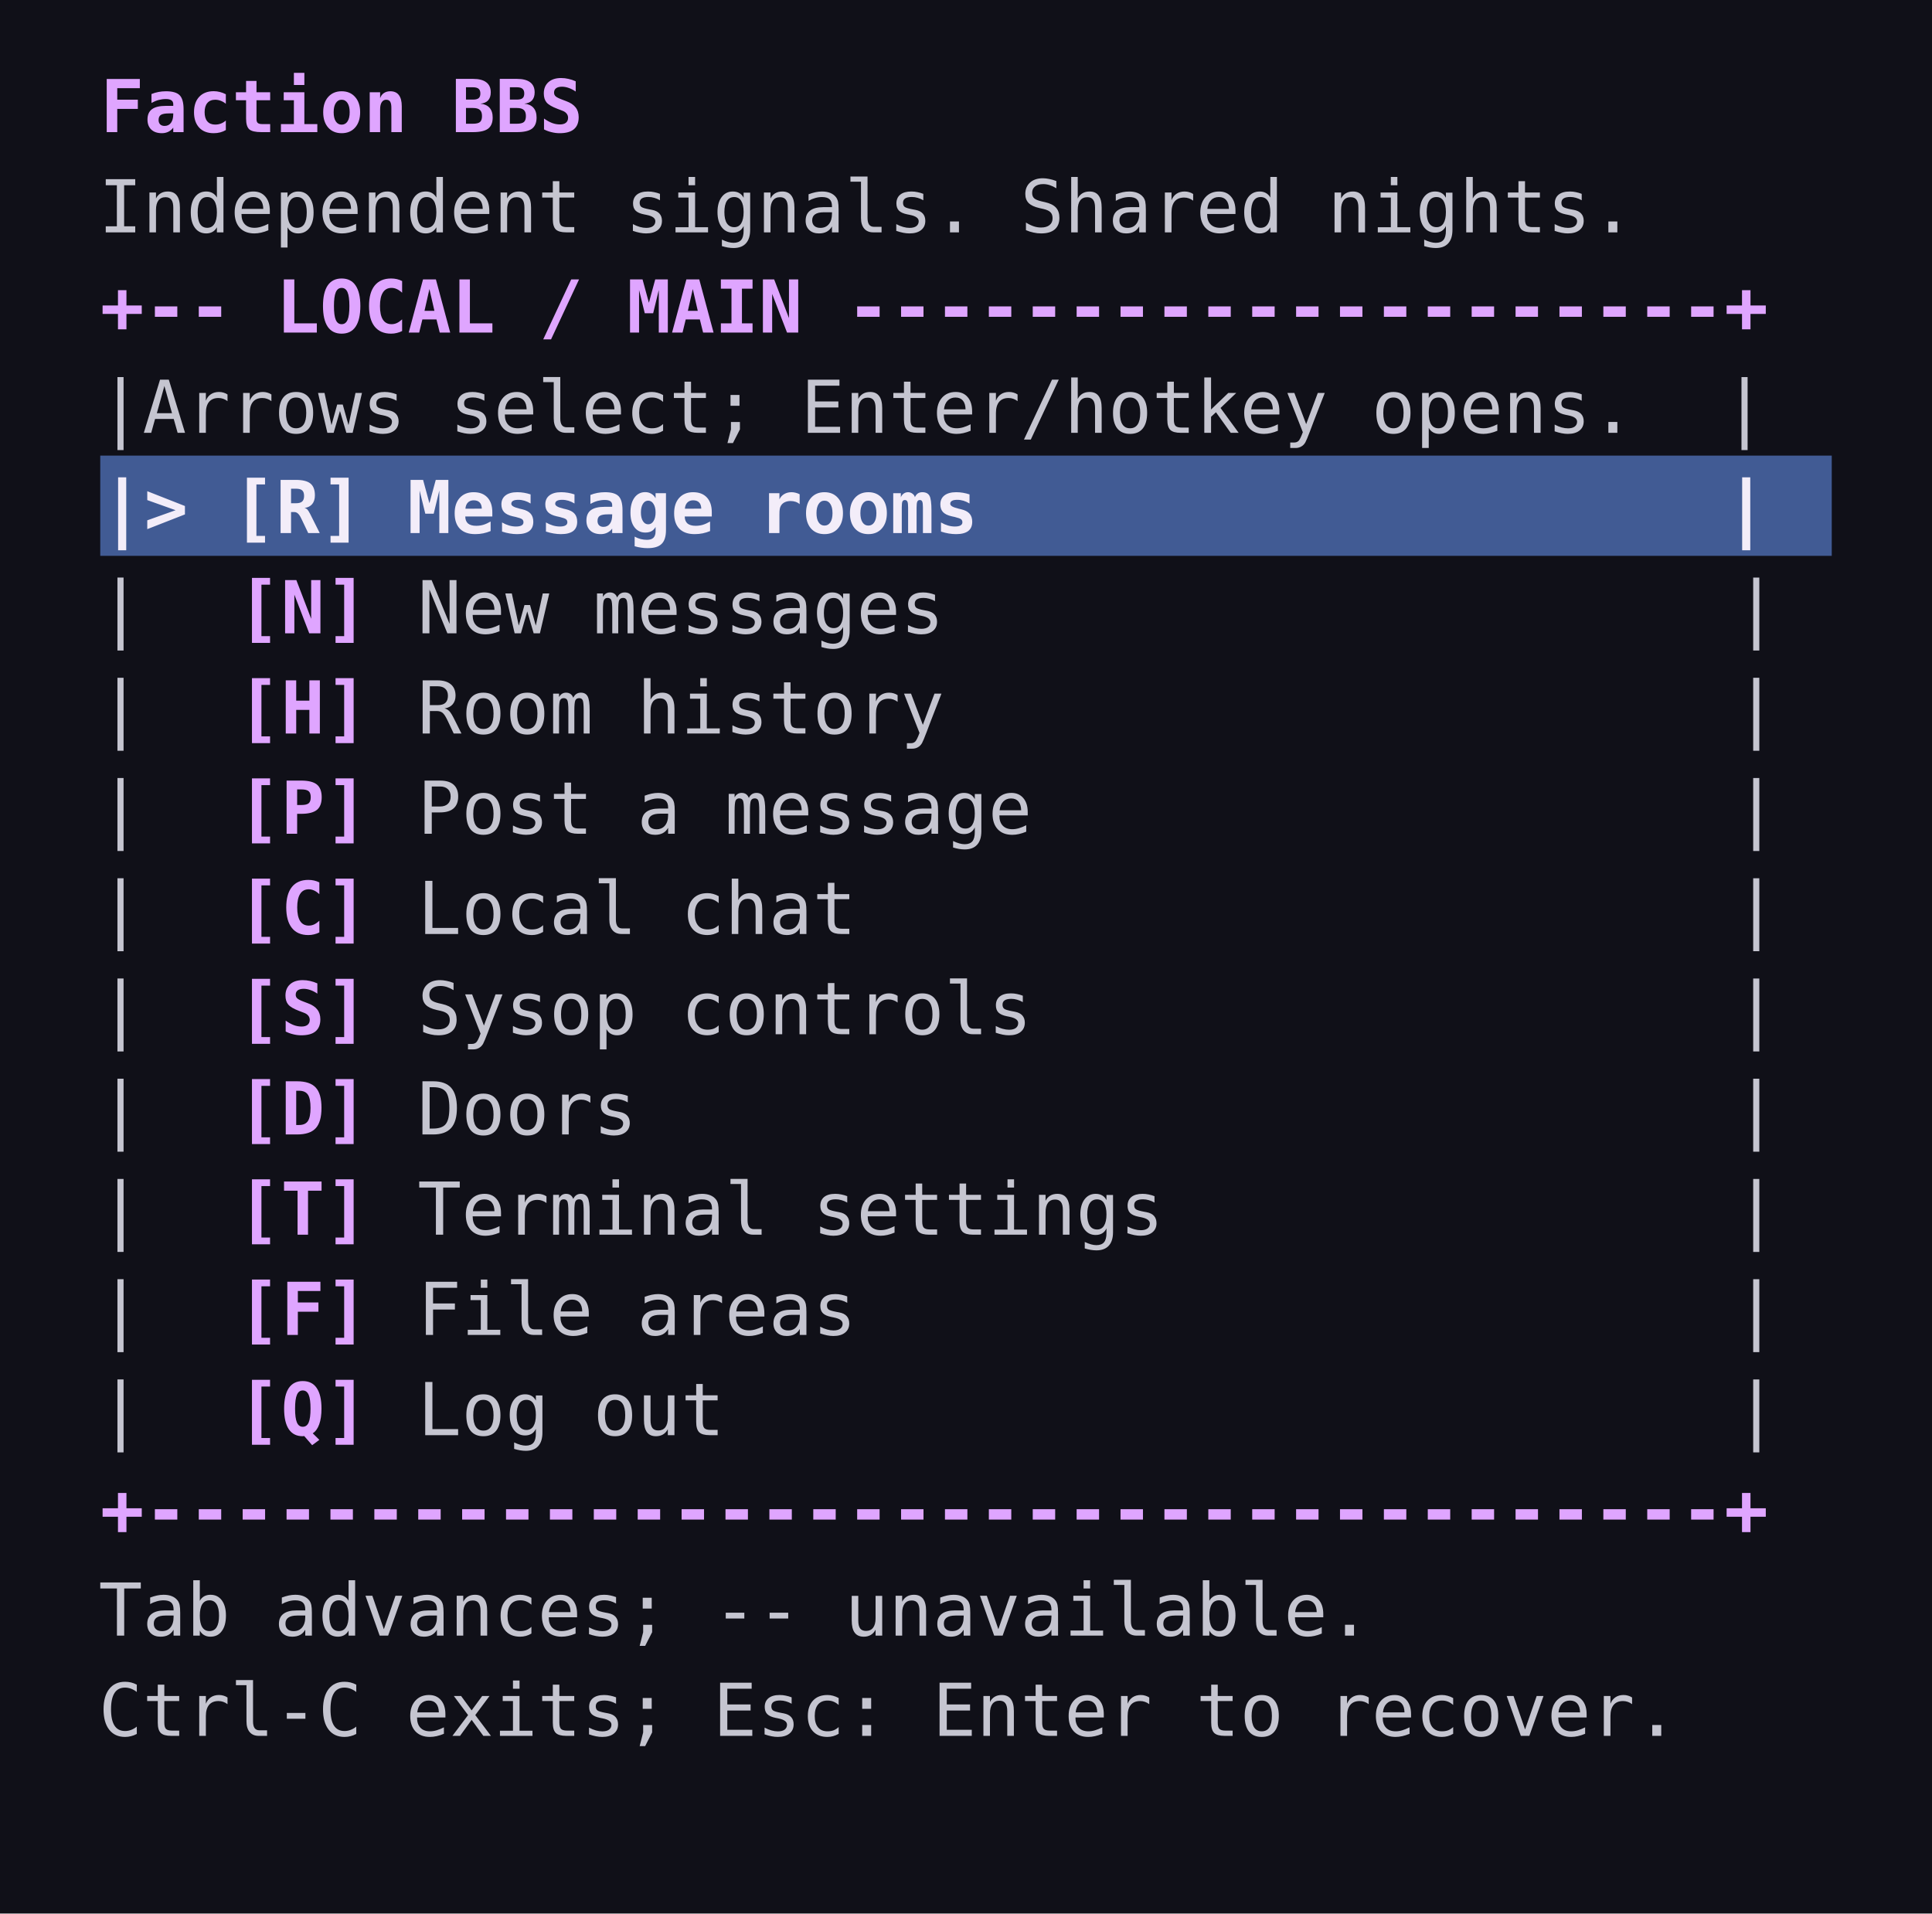
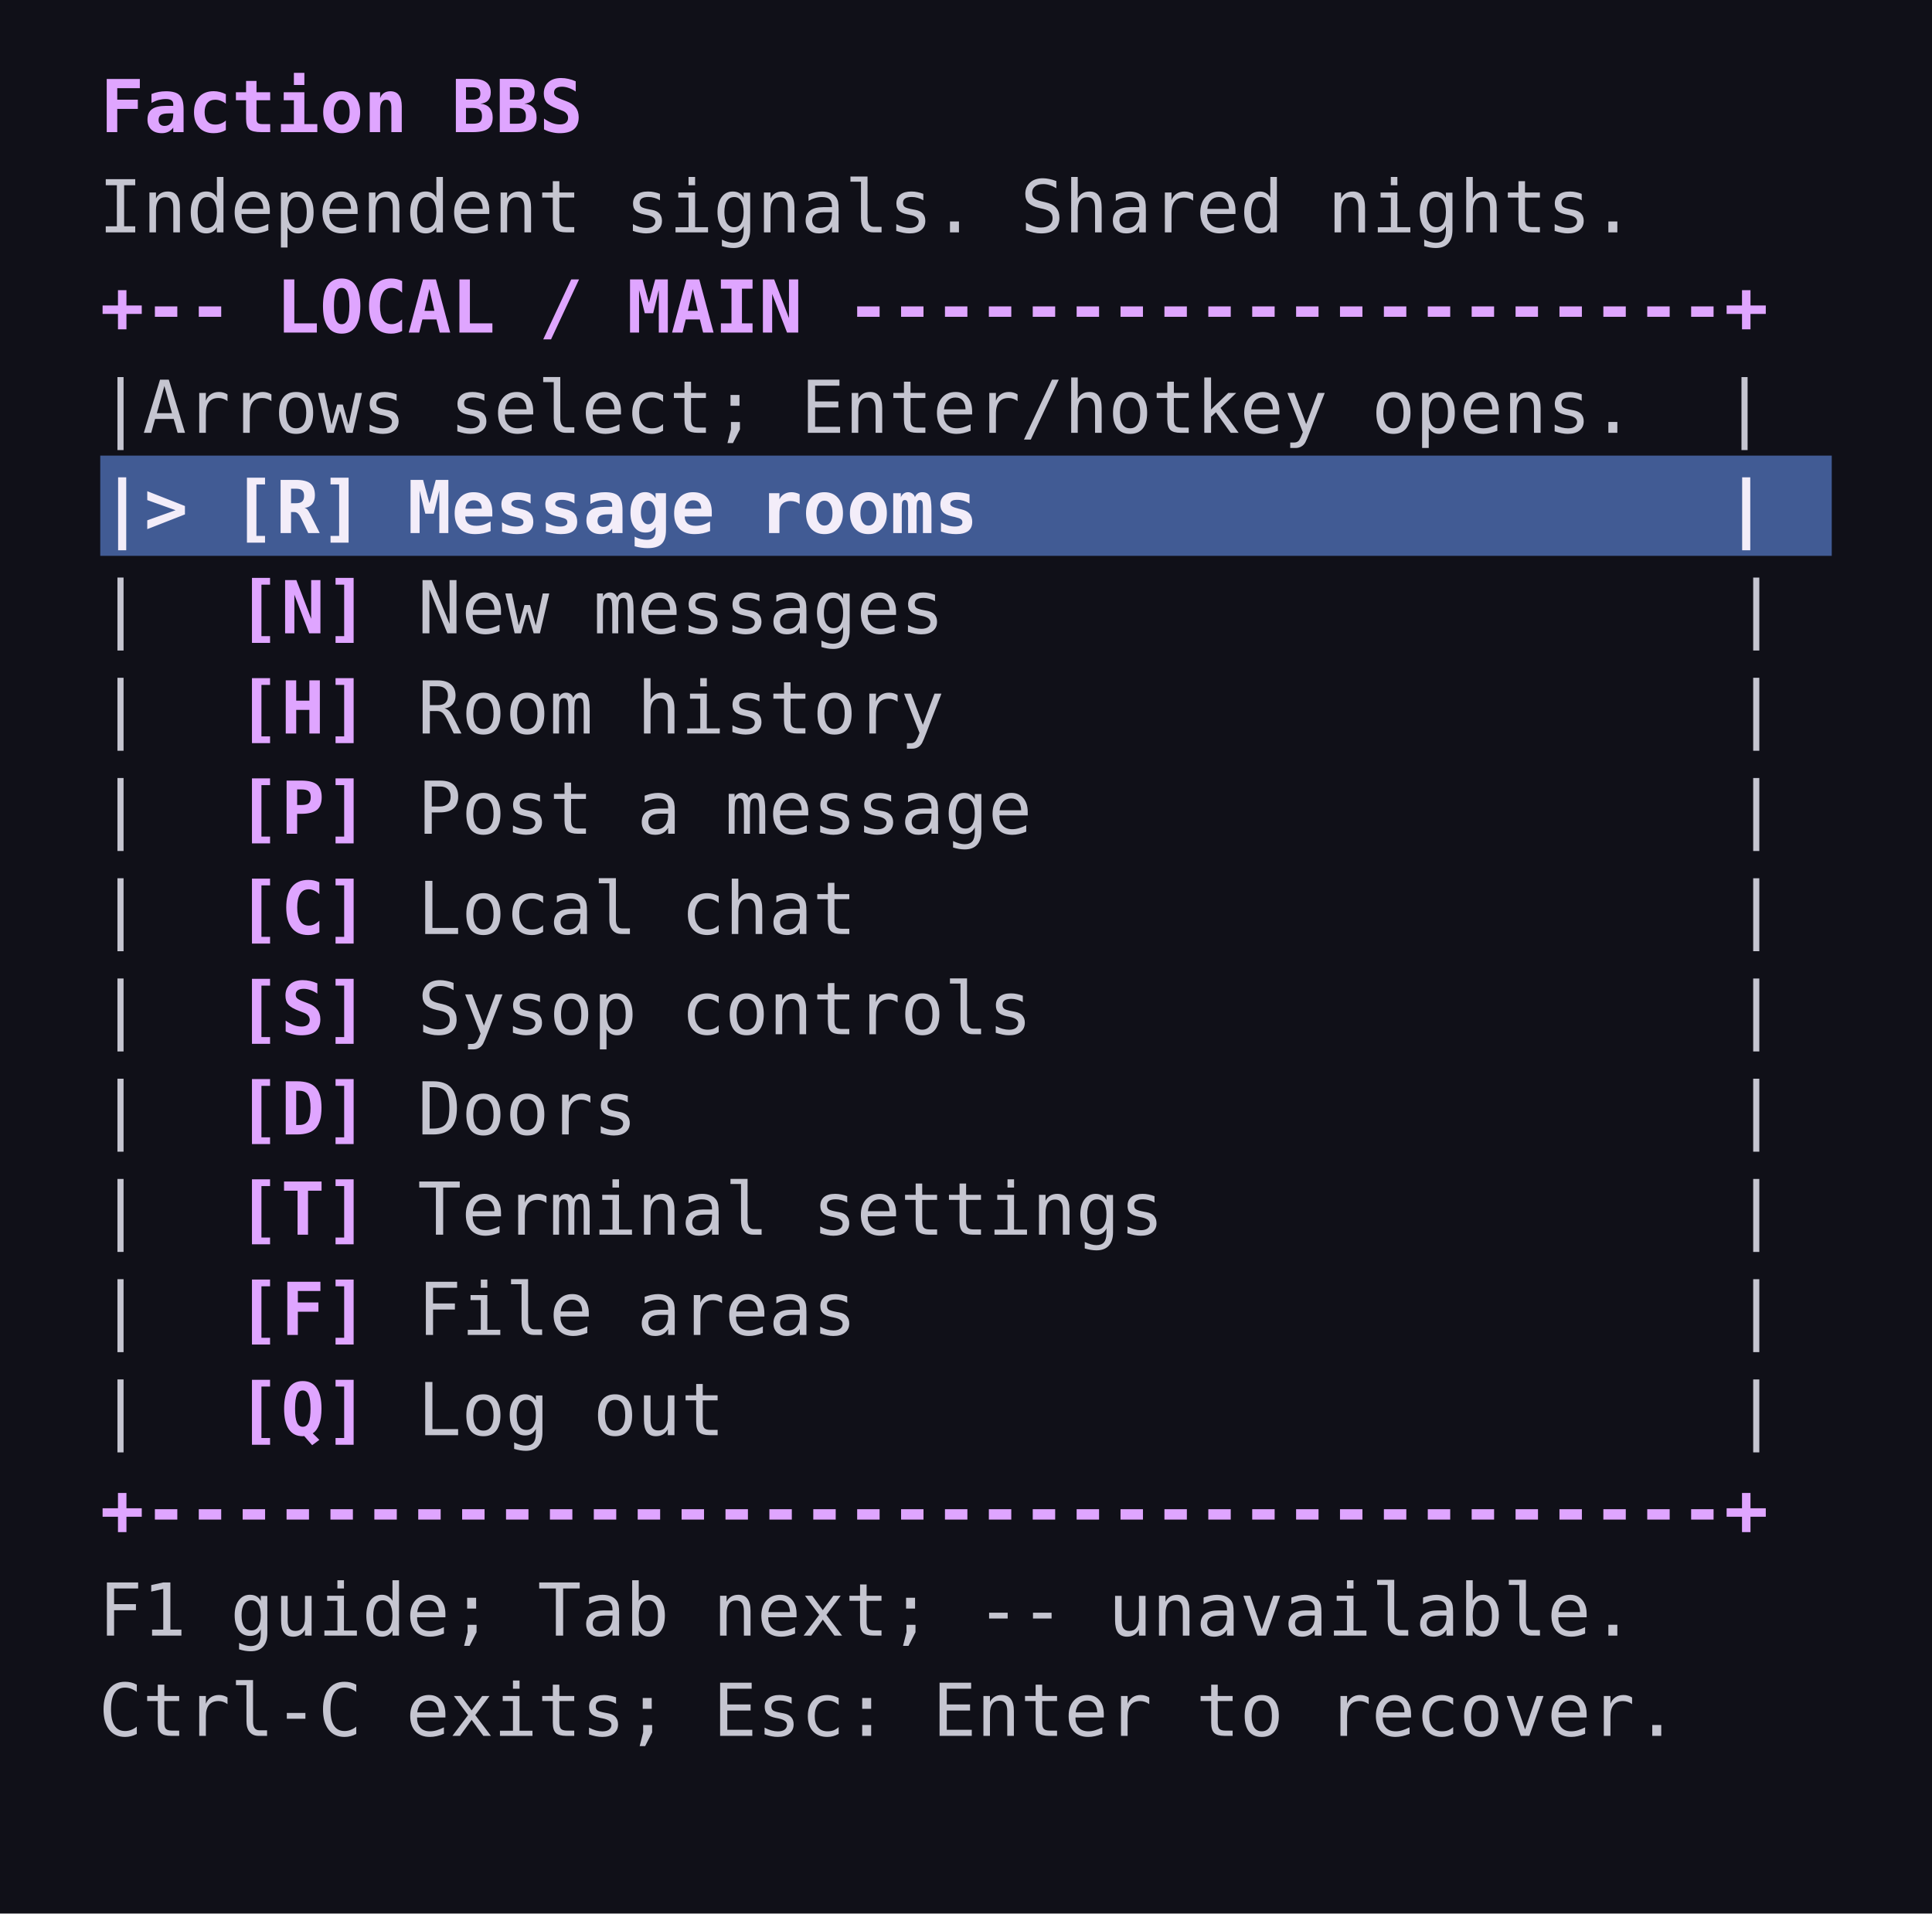
<svg xmlns="http://www.w3.org/2000/svg" width="424" height="420" viewBox="0 0 424 420" role="img" aria-labelledby="title description">
  <rect width="424" height="420" fill="#101018" />
  <text x="22" y="29" fill="#dfa5ff" font-family="monospace" font-size="16" font-weight="700" xml:space="preserve" textLength="380" lengthAdjust="spacingAndGlyphs">Faction BBS                           </text>
  <text x="12" y="51" fill="#c5c5d0" font-family="monospace" font-size="16" font-weight="400" xml:space="preserve" textLength="400" lengthAdjust="spacingAndGlyphs"> Independent signals. Shared nights.    </text>
  <text x="22" y="73" fill="#dfa5ff" font-family="monospace" font-size="16" font-weight="700" xml:space="preserve" textLength="380" lengthAdjust="spacingAndGlyphs">+-- LOCAL / MAIN --------------------+</text>
  <text x="12" y="95" fill="#c5c5d0" font-family="monospace" font-size="16" font-weight="400" xml:space="preserve" textLength="400" lengthAdjust="spacingAndGlyphs"> |Arrows select; Enter/hotkey opens.  | </text>
  <rect x="22" y="100" width="380" height="22" fill="#415b94" />
  <text x="22" y="117" fill="#f3edf9" font-family="monospace" font-size="16" font-weight="700" xml:space="preserve" textLength="380" lengthAdjust="spacingAndGlyphs">|&gt; [R] Message rooms                 |</text>
  <text x="12" y="139" fill="#c5c5d0" font-family="monospace" font-size="16" font-weight="400" xml:space="preserve" textLength="40" lengthAdjust="spacingAndGlyphs"> |  </text>
  <text x="52" y="139" fill="#dfa5ff" font-family="monospace" font-size="16" font-weight="700" xml:space="preserve" textLength="30" lengthAdjust="spacingAndGlyphs">[N]</text>
  <text x="82" y="139" fill="#c5c5d0" font-family="monospace" font-size="16" font-weight="400" xml:space="preserve" textLength="330" lengthAdjust="spacingAndGlyphs"> New messages                  | </text>
  <text x="12" y="161" fill="#c5c5d0" font-family="monospace" font-size="16" font-weight="400" xml:space="preserve" textLength="40" lengthAdjust="spacingAndGlyphs"> |  </text>
  <text x="52" y="161" fill="#dfa5ff" font-family="monospace" font-size="16" font-weight="700" xml:space="preserve" textLength="30" lengthAdjust="spacingAndGlyphs">[H]</text>
  <text x="82" y="161" fill="#c5c5d0" font-family="monospace" font-size="16" font-weight="400" xml:space="preserve" textLength="330" lengthAdjust="spacingAndGlyphs"> Room history                  | </text>
  <text x="12" y="183" fill="#c5c5d0" font-family="monospace" font-size="16" font-weight="400" xml:space="preserve" textLength="40" lengthAdjust="spacingAndGlyphs"> |  </text>
  <text x="52" y="183" fill="#dfa5ff" font-family="monospace" font-size="16" font-weight="700" xml:space="preserve" textLength="30" lengthAdjust="spacingAndGlyphs">[P]</text>
  <text x="82" y="183" fill="#c5c5d0" font-family="monospace" font-size="16" font-weight="400" xml:space="preserve" textLength="330" lengthAdjust="spacingAndGlyphs"> Post a message                | </text>
  <text x="12" y="205" fill="#c5c5d0" font-family="monospace" font-size="16" font-weight="400" xml:space="preserve" textLength="40" lengthAdjust="spacingAndGlyphs"> |  </text>
  <text x="52" y="205" fill="#dfa5ff" font-family="monospace" font-size="16" font-weight="700" xml:space="preserve" textLength="30" lengthAdjust="spacingAndGlyphs">[C]</text>
  <text x="82" y="205" fill="#c5c5d0" font-family="monospace" font-size="16" font-weight="400" xml:space="preserve" textLength="330" lengthAdjust="spacingAndGlyphs"> Local chat                    | </text>
  <text x="12" y="227" fill="#c5c5d0" font-family="monospace" font-size="16" font-weight="400" xml:space="preserve" textLength="40" lengthAdjust="spacingAndGlyphs"> |  </text>
  <text x="52" y="227" fill="#dfa5ff" font-family="monospace" font-size="16" font-weight="700" xml:space="preserve" textLength="30" lengthAdjust="spacingAndGlyphs">[S]</text>
  <text x="82" y="227" fill="#c5c5d0" font-family="monospace" font-size="16" font-weight="400" xml:space="preserve" textLength="330" lengthAdjust="spacingAndGlyphs"> Sysop controls                | </text>
  <text x="12" y="249" fill="#c5c5d0" font-family="monospace" font-size="16" font-weight="400" xml:space="preserve" textLength="40" lengthAdjust="spacingAndGlyphs"> |  </text>
  <text x="52" y="249" fill="#dfa5ff" font-family="monospace" font-size="16" font-weight="700" xml:space="preserve" textLength="30" lengthAdjust="spacingAndGlyphs">[D]</text>
  <text x="82" y="249" fill="#c5c5d0" font-family="monospace" font-size="16" font-weight="400" xml:space="preserve" textLength="330" lengthAdjust="spacingAndGlyphs"> Doors                         | </text>
  <text x="12" y="271" fill="#c5c5d0" font-family="monospace" font-size="16" font-weight="400" xml:space="preserve" textLength="40" lengthAdjust="spacingAndGlyphs"> |  </text>
  <text x="52" y="271" fill="#dfa5ff" font-family="monospace" font-size="16" font-weight="700" xml:space="preserve" textLength="30" lengthAdjust="spacingAndGlyphs">[T]</text>
  <text x="82" y="271" fill="#c5c5d0" font-family="monospace" font-size="16" font-weight="400" xml:space="preserve" textLength="330" lengthAdjust="spacingAndGlyphs"> Terminal settings             | </text>
  <text x="12" y="293" fill="#c5c5d0" font-family="monospace" font-size="16" font-weight="400" xml:space="preserve" textLength="40" lengthAdjust="spacingAndGlyphs"> |  </text>
  <text x="52" y="293" fill="#dfa5ff" font-family="monospace" font-size="16" font-weight="700" xml:space="preserve" textLength="30" lengthAdjust="spacingAndGlyphs">[F]</text>
  <text x="82" y="293" fill="#c5c5d0" font-family="monospace" font-size="16" font-weight="400" xml:space="preserve" textLength="330" lengthAdjust="spacingAndGlyphs"> File areas                    | </text>
  <text x="12" y="315" fill="#c5c5d0" font-family="monospace" font-size="16" font-weight="400" xml:space="preserve" textLength="40" lengthAdjust="spacingAndGlyphs"> |  </text>
  <text x="52" y="315" fill="#dfa5ff" font-family="monospace" font-size="16" font-weight="700" xml:space="preserve" textLength="30" lengthAdjust="spacingAndGlyphs">[Q]</text>
  <text x="82" y="315" fill="#c5c5d0" font-family="monospace" font-size="16" font-weight="400" xml:space="preserve" textLength="330" lengthAdjust="spacingAndGlyphs"> Log out                       | </text>
  <text x="22" y="337" fill="#dfa5ff" font-family="monospace" font-size="16" font-weight="700" xml:space="preserve" textLength="380" lengthAdjust="spacingAndGlyphs">+------------------------------------+</text>
-   <text x="12" y="359" fill="#c5c5d0" font-family="monospace" font-size="16" font-weight="400" xml:space="preserve" textLength="400" lengthAdjust="spacingAndGlyphs"> Tab advances; -- unavailable.          </text>
+   <text x="12" y="359" fill="#c5c5d0" font-family="monospace" font-size="16" font-weight="400" xml:space="preserve" textLength="400" lengthAdjust="spacingAndGlyphs"> F1 guide; Tab next; -- unavailable.    </text>
  <text x="12" y="381" fill="#c5c5d0" font-family="monospace" font-size="16" font-weight="400" xml:space="preserve" textLength="400" lengthAdjust="spacingAndGlyphs"> Ctrl-C exits; Esc: Enter to recover.   </text>
</svg>
